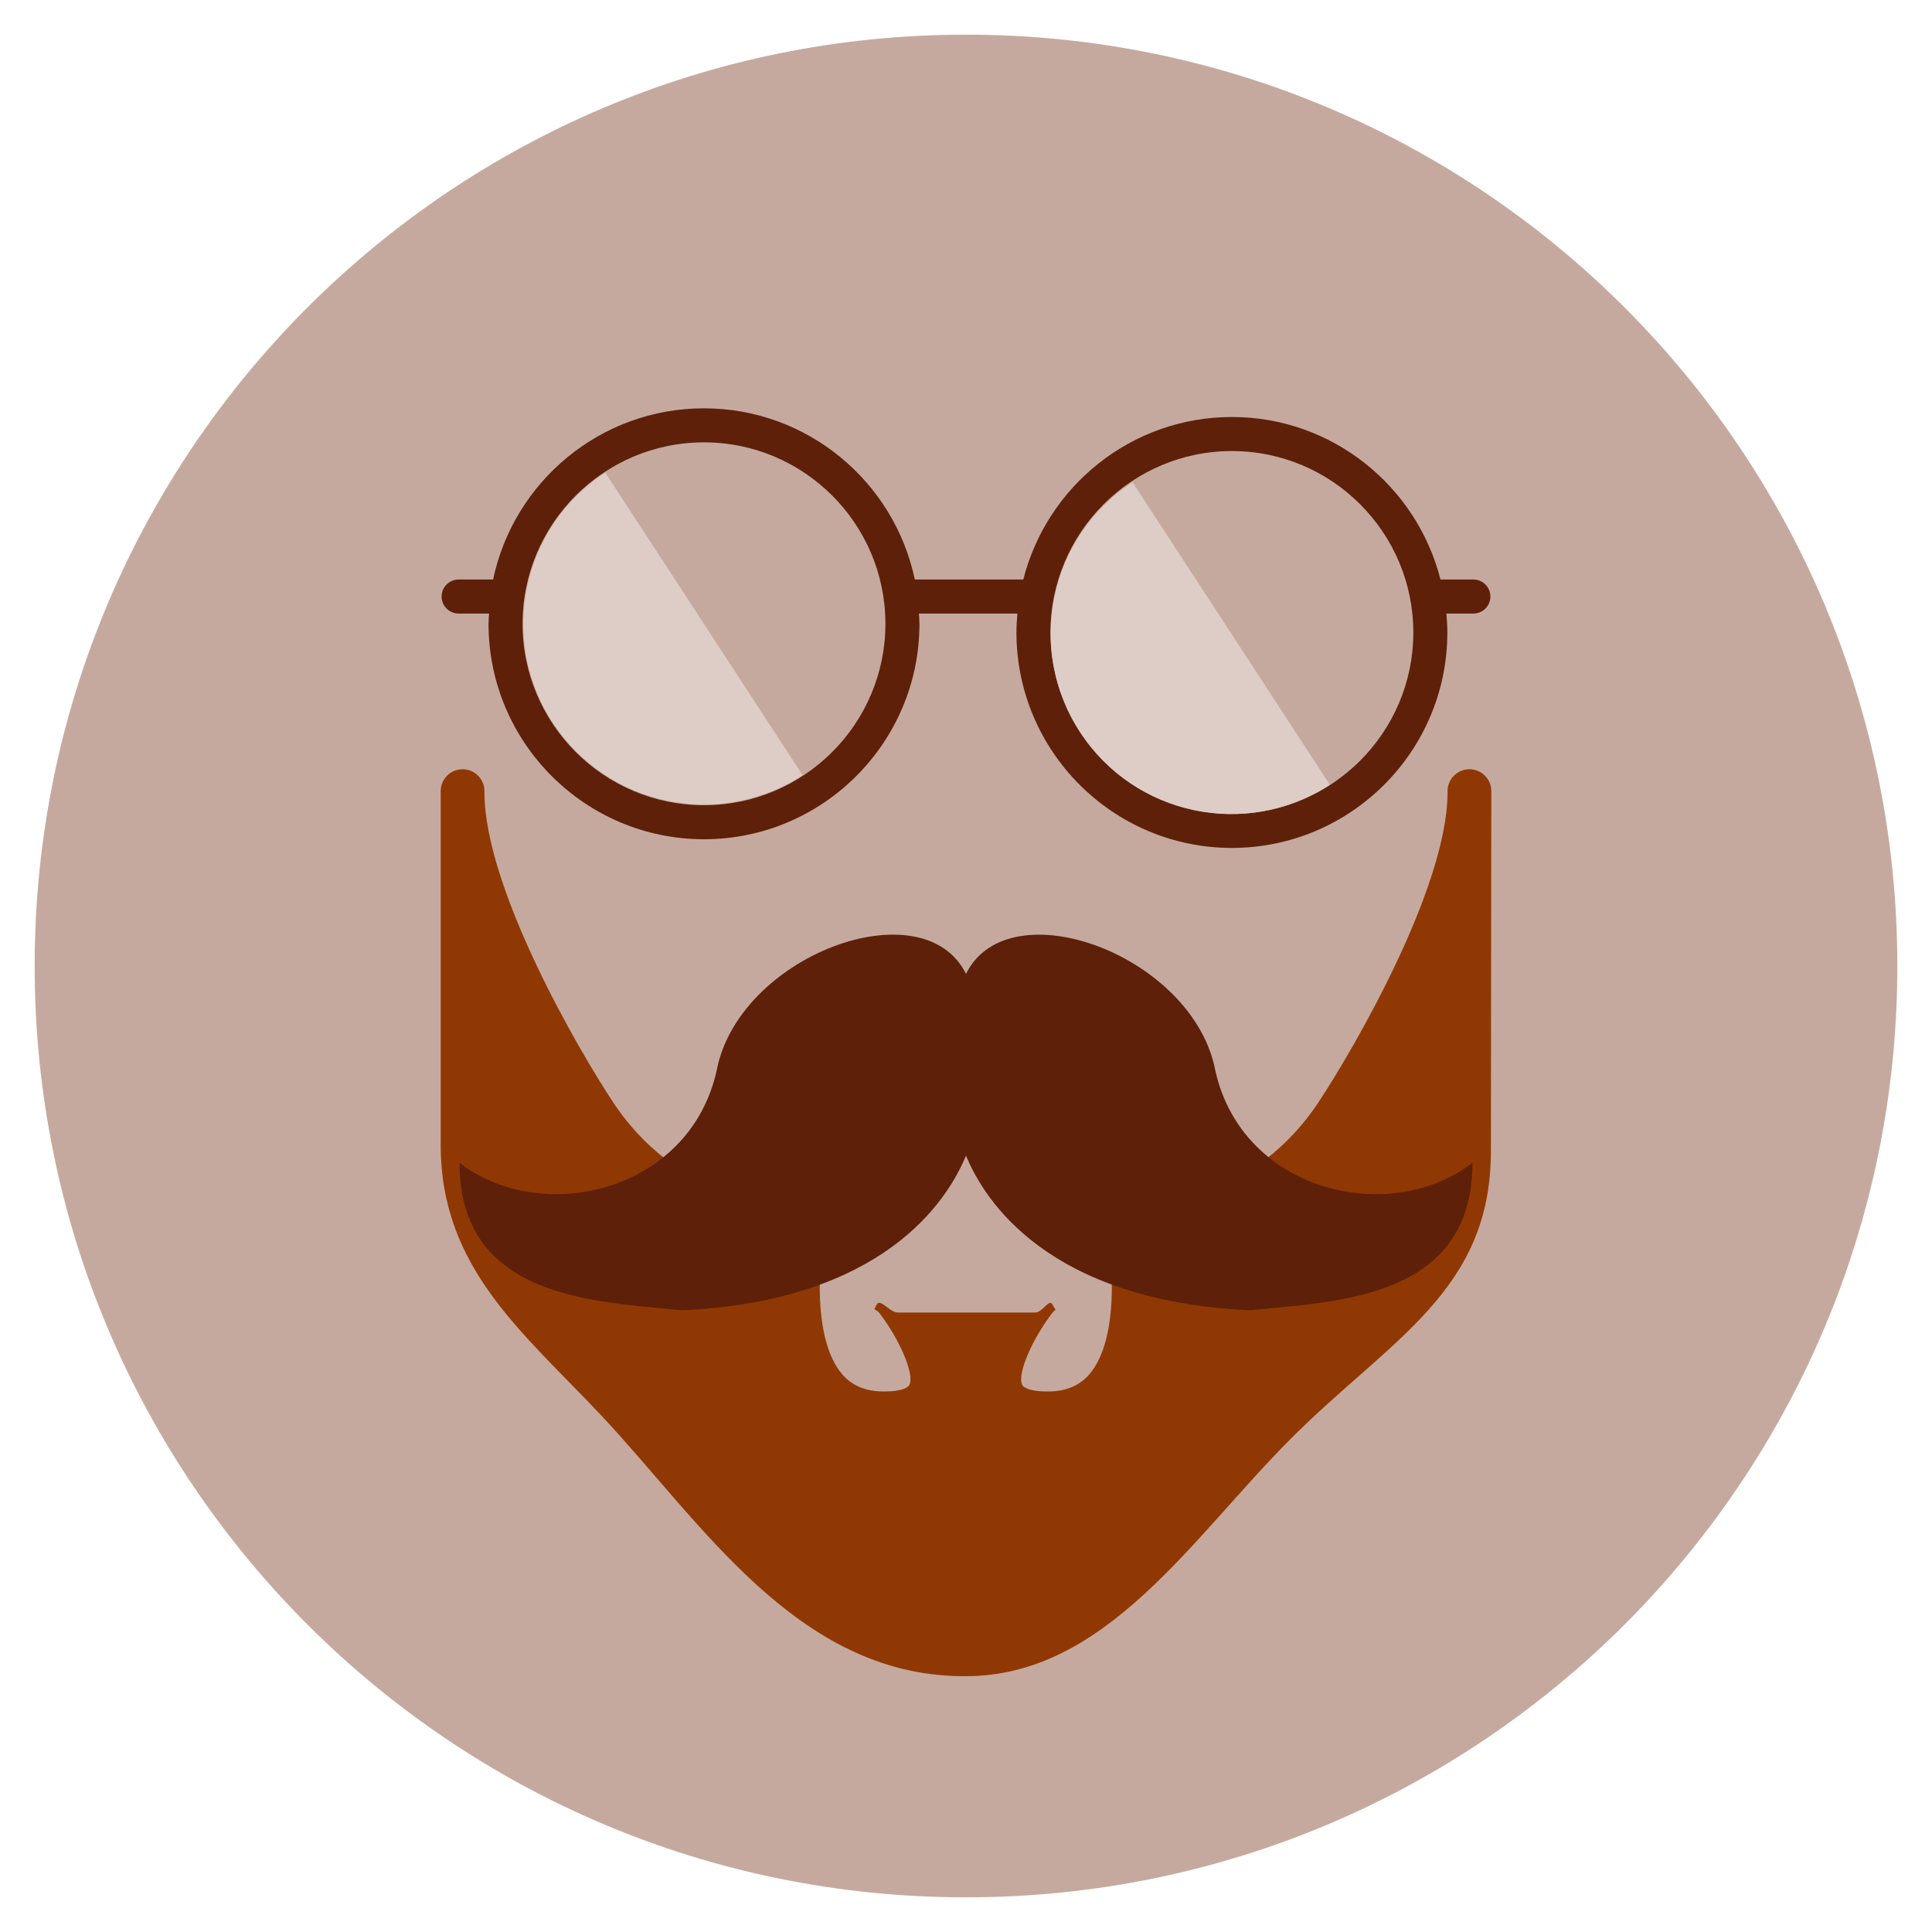
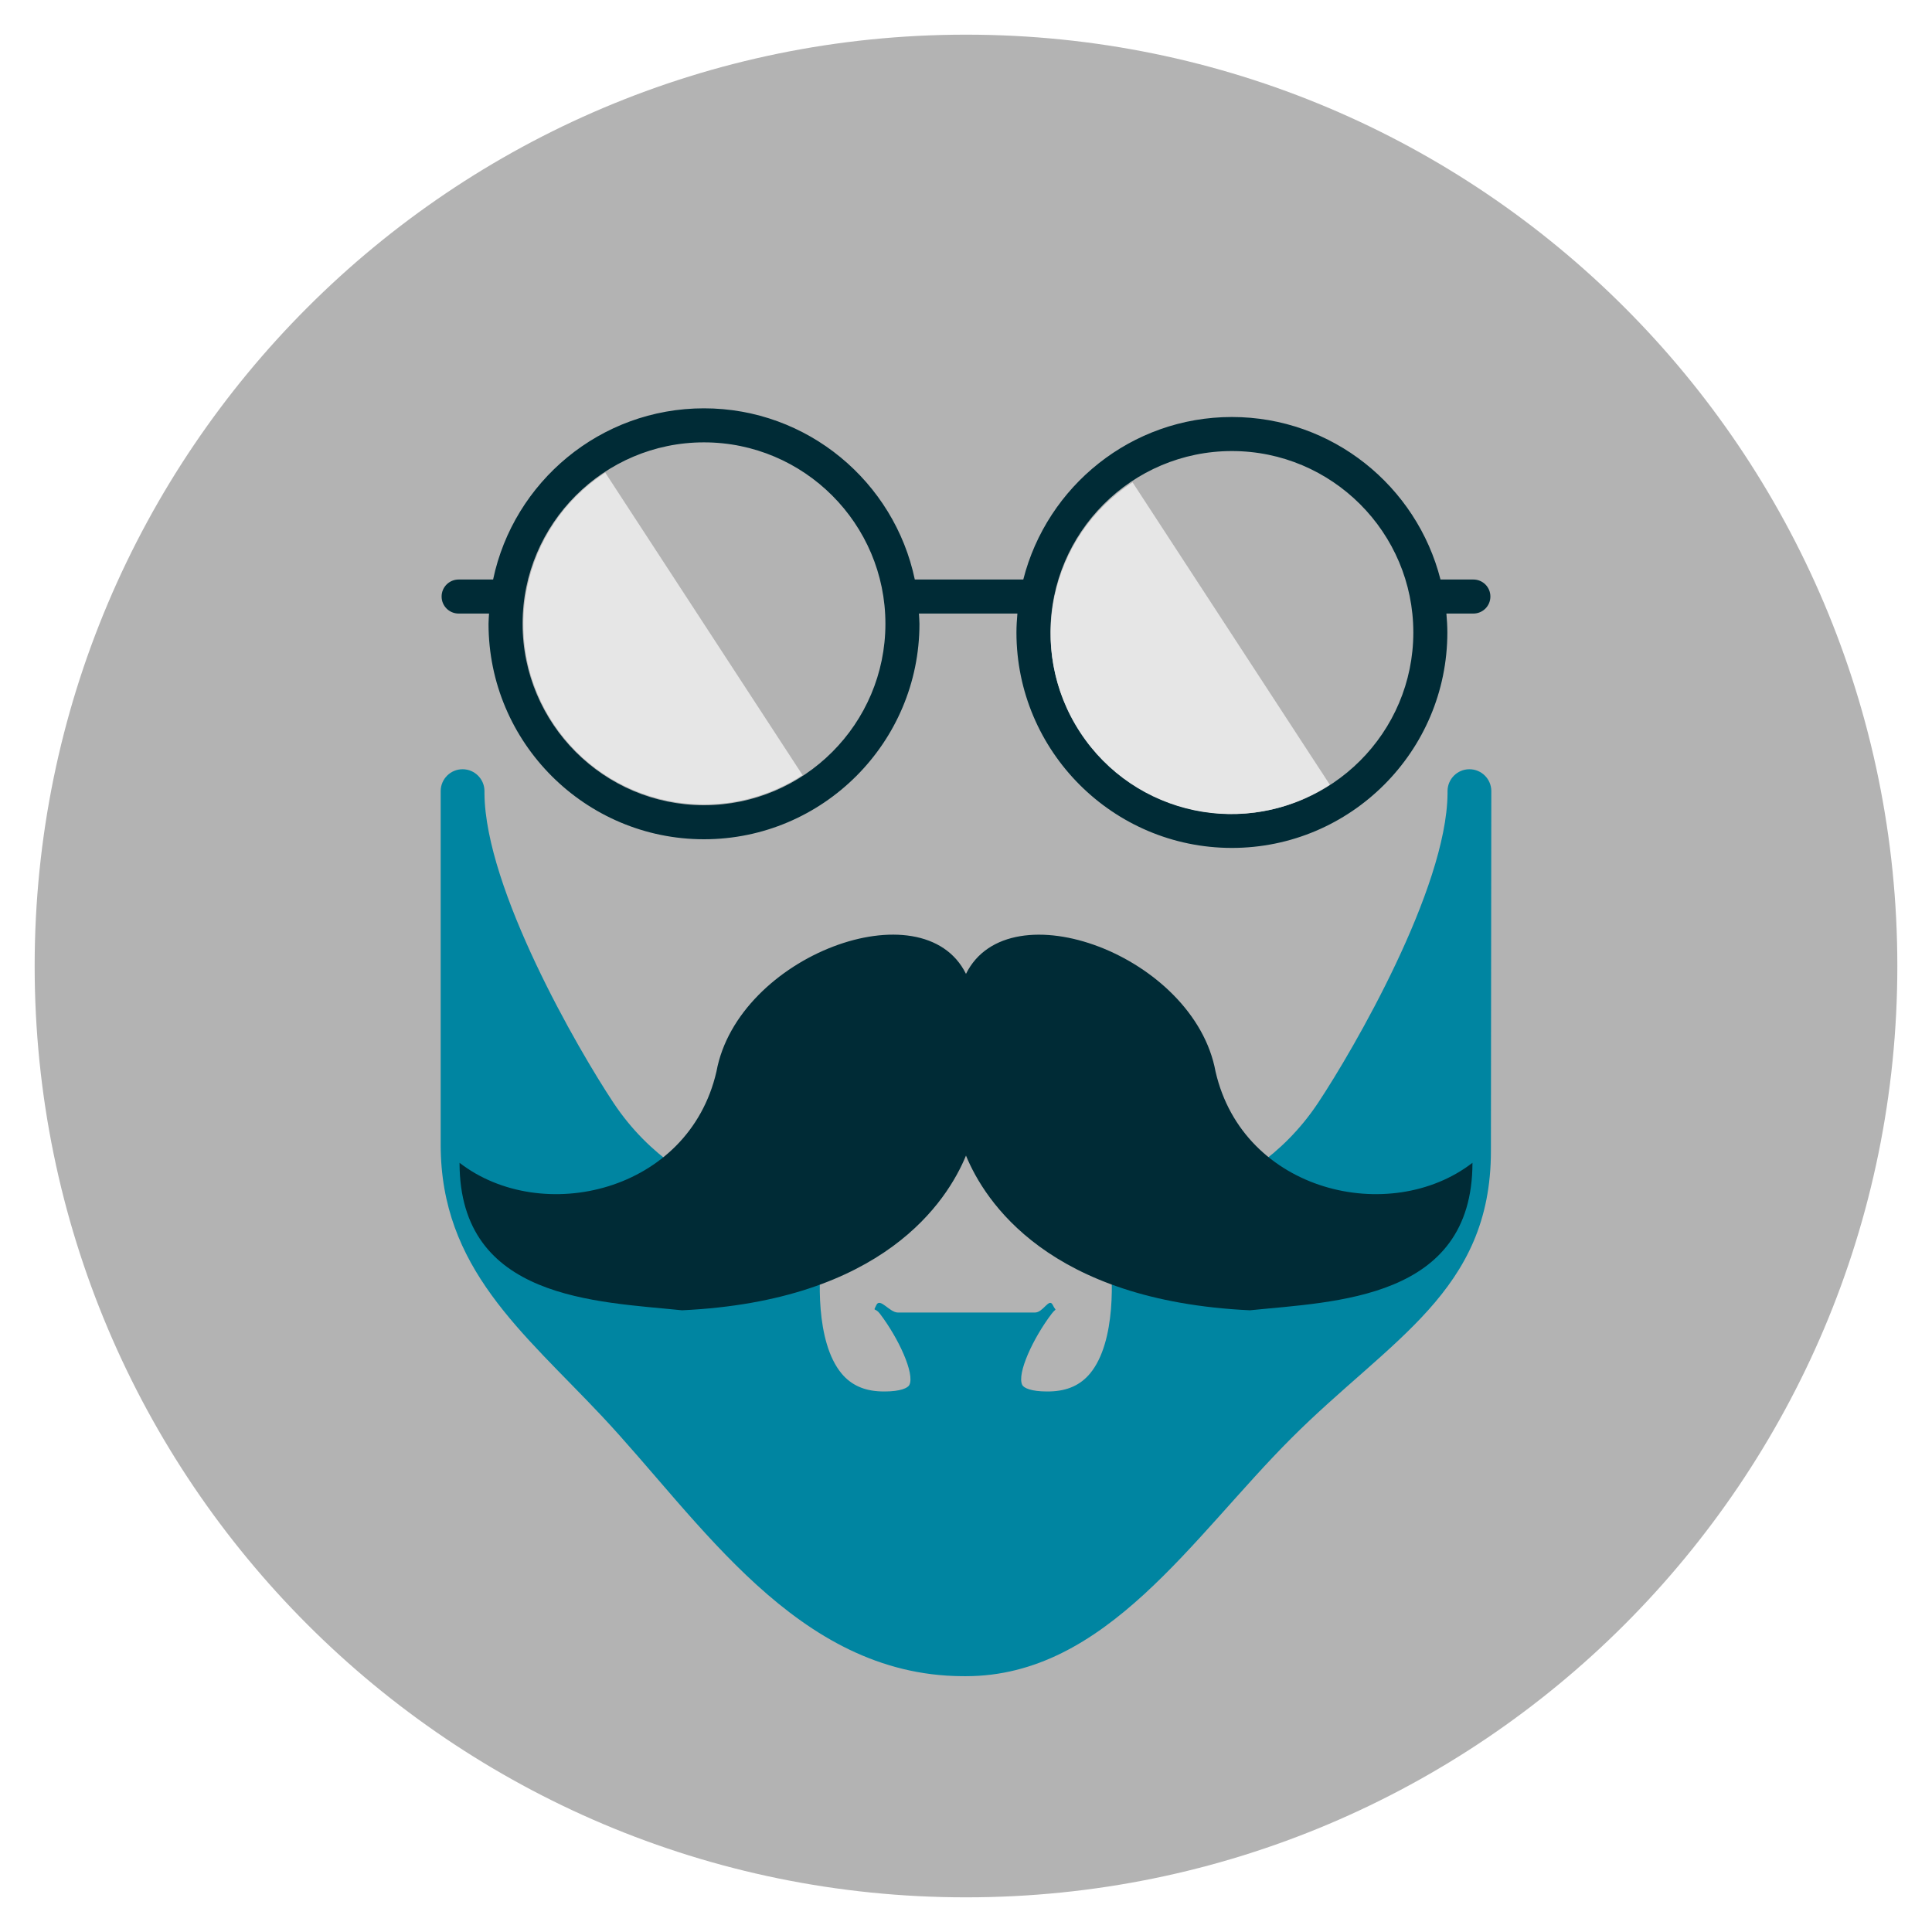
<svg xmlns="http://www.w3.org/2000/svg" width="1114.802" height="1114.802" id="svg2" version="1.1">
  <defs id="defs4" />
  <g id="layer1" transform="translate(1063.752,-557.5085)">
    <g id="g3458" transform="matrix(3.157651,0,0,3.157651,-633.3957,453.2703)" />
    <g id="g3460" transform="matrix(3.157651,0,0,3.157651,-633.3957,453.2703)" />
    <g id="g3462" transform="matrix(3.157651,0,0,3.157651,-633.3957,453.2703)" />
    <g id="g3464" transform="matrix(3.157651,0,0,3.157651,-633.3957,453.2703)" />
    <g id="g3466" transform="matrix(3.157651,0,0,3.157651,-633.3957,453.2703)" />
    <g id="g3468" transform="matrix(3.157651,0,0,3.157651,-633.3957,453.2703)" />
    <g id="g3470" transform="matrix(3.157651,0,0,3.157651,-633.3957,453.2703)" />
    <g id="g3472" transform="matrix(3.157651,0,0,3.157651,-633.3957,453.2703)" />
    <g id="g3474" transform="matrix(3.157651,0,0,3.157651,-633.3957,453.2703)" />
    <g id="g3476" transform="matrix(3.157651,0,0,3.157651,-633.3957,453.2703)" />
    <g id="g3478" transform="matrix(3.157651,0,0,3.157651,-633.3957,453.2703)" />
    <g id="g3480" transform="matrix(3.157651,0,0,3.157651,-633.3957,453.2703)" />
    <g id="g3482" transform="matrix(3.157651,0,0,3.157651,-633.3957,453.2703)" />
    <g id="g3484" transform="matrix(3.157651,0,0,3.157651,-633.3957,453.2703)" />
    <g id="g3486" transform="matrix(3.157651,0,0,3.157651,-633.3957,453.2703)" />
    <g id="g3707" transform="matrix(2.212121,0,0,2.212121,-819.9286,228.5159)">
      <g id="g3671" />
      <g id="g3673" />
      <g id="g3675" />
      <g id="g3677" />
      <g id="g3679" />
      <g id="g3681" />
      <g id="g3683" />
      <g id="g3685" />
      <g id="g3687" />
      <g id="g3689" />
      <g id="g3691" />
      <g id="g3693" />
      <g id="g3695" />
      <g id="g3697" />
      <g id="g3699" />
    </g>
-     <g id="g6821">
-       <path transform="matrix(1.076923,0,0,1.076923,144.1871,662.5947)" d="m -105.056,420.007 c 0,275.599 -223.417,499.015 -499.015,499.015 -275.599,0 -499.015,-223.417 -499.015,-499.015 0,-275.599 223.417,-499.015 499.015,-499.015 275.599,0 499.015,223.417 499.015,499.015 z" id="path5890" style="fill:#c6a99e;fill-opacity:1;stroke:none" />
-       <g transform="translate(0,44)" id="g6795">
-         <g id="g6791">
-           <path style="fill:#903803;fill-opacity:1" id="path3456" d="m -215.862,957.374 c -0.013,0 -0.028,0 -0.044,0 -6.953,0.022 -12.58,5.662 -12.59,12.615 l 0,1.56 c -0.575,54.883 -54.113,147.327 -74.697,178.328 -21.049,31.69 -49.237,46.402 -65.505,52.654 -4.234,-27.494 -17.557,-82.85 -57.245,-100.262 l -1.361,-0.597 c -22.394,-9.795 -50.51,-15.188 -79.159,-15.188 -28.653,0 -56.768,5.393 -79.194,15.201 l -1.355,0.594 c -39.673,17.405 -52.989,72.759 -57.223,100.249 -16.287,-6.252 -44.463,-20.967 -65.505,-52.651 -20.563,-30.964 -74.022,-123.388 -74.467,-178.512 l 0,-1.361 c 0,-6.956 -5.624,-12.602 -12.58,-12.631 -0.016,0 -0.035,0 -0.051,0 -6.931,0 -12.574,5.592 -12.631,12.533 l 0,204.148 c 0,71.199 47.427,108.114 92.737,156.295 57.145,60.766 112.494,149.634 207.97,150.341 l 2.296,0.01 c 0.009,0 0.006,0 0.016,0 80.927,0 130.592,-80.088 187.812,-137.314 57.229,-57.229 115.171,-84.751 115.171,-165.675 l 0.231,-206.034 c 0.003,-0.594 0.006,-1.184 0,-1.778 -0.051,-6.931 -5.69,-12.526 -12.624,-12.526 z m -218.929,348.684 c -5.545,6.656 -13.028,10.038 -22.887,10.329 -0.673,0.019 -1.326,0.028 -1.967,0.028 l -0.006,0 c -9.135,0 -13.379,-2.024 -14.238,-3.754 -3.233,-6.527 6.312,-27.105 16.998,-41.132 2.921,-3.818 2.705,-0.747 0.58,-5.054 -2.128,-4.31 -5.446,4.39 -10.252,4.39 l -79.093,0 c -4.803,0 -10.257,-8.7 -12.385,-4.396 -2.128,4.304 -0.918,1.233 1.993,5.051 10.698,14.036 20.247,34.614 17.013,41.141 -0.859,1.734 -5.106,3.754 -14.247,3.754 -0.641,0 -1.301,-0.01 -1.974,-0.028 -9.858,-0.29 -17.342,-3.669 -22.887,-10.329 -15.267,-18.34 -13.24,-57.195 -11.175,-70.605 0.038,-0.243 0.07,-0.486 0.095,-0.733 0.041,-0.407 4.37,-76.793 27.62,-84.662 23.815,-8.068 45.255,17.641 55.136,12.788 9.88,4.85 30.816,-20.855 54.631,-12.788 19.457,6.587 26.969,73.272 28.125,84.662 0.022,0.237 0.057,0.486 0.092,0.723 2.068,13.42 4.095,52.278 -11.172,70.615 z" />
-           <path style="fill:#5e2009;fill-opacity:1" id="path3291" d="m -362.364,1131.805 c -12.291,-66.886 -119.176,-106.482 -143.998,-56.352 -24.811,-50.163 -131.696,-10.568 -143.979,56.352 -16.064,69.901 -101.059,89.14 -148.247,52.664 0,79.021 79.316,80.043 128.401,85.102 116.268,-5.454 153.003,-62.987 163.825,-89.257 10.832,26.291 47.577,83.803 163.835,89.257 49.124,-5.059 128.411,-6.081 128.411,-85.102 -47.218,36.475 -132.184,17.236 -148.249,-52.664 z" />
+     <g id="g3926">
+       <path transform="matrix(1.076923,0,0,1.076923,144.1871,662.5947)" d="m -105.056,420.007 a 499.015,499.015 0 1 1 -998.031,0 499.015,499.015 0 1 1 998.031,0 z" id="path5890" style="fill:#b3b3b3;fill-opacity:1;stroke:none" />
+       <g id="g3900">
+         <g id="g6791" transform="translate(0,44)">
+           <path style="fill:#0085a1;fill-opacity:1" id="path3456" d="m -215.862,957.374 c -0.013,0 -0.028,0 -0.044,0 -6.953,0.022 -12.58,5.662 -12.59,12.615 l 0,1.56 c -0.575,54.883 -54.113,147.327 -74.697,178.328 -21.049,31.69 -49.237,46.402 -65.505,52.654 -4.234,-27.494 -17.557,-82.85 -57.245,-100.262 l -1.361,-0.597 c -22.394,-9.795 -50.51,-15.188 -79.159,-15.188 -28.653,0 -56.768,5.393 -79.194,15.201 l -1.355,0.594 c -39.673,17.405 -52.989,72.759 -57.223,100.249 -16.287,-6.252 -44.463,-20.967 -65.505,-52.651 -20.563,-30.964 -74.022,-123.388 -74.467,-178.512 l 0,-1.361 c 0,-6.956 -5.624,-12.602 -12.58,-12.631 -0.016,0 -0.035,0 -0.051,0 -6.931,0 -12.574,5.592 -12.631,12.533 l 0,204.148 c 0,71.199 47.427,108.114 92.737,156.295 57.145,60.766 112.494,149.634 207.97,150.341 l 2.296,0.01 c 0.009,0 0.006,0 0.016,0 80.927,0 130.592,-80.088 187.812,-137.314 57.229,-57.229 115.171,-84.751 115.171,-165.675 l 0.231,-206.034 c 0.003,-0.594 0.006,-1.184 0,-1.778 -0.051,-6.931 -5.69,-12.526 -12.624,-12.526 z m -218.929,348.684 c -5.545,6.656 -13.028,10.038 -22.887,10.329 -0.673,0.019 -1.326,0.028 -1.967,0.028 l -0.006,0 c -9.135,0 -13.379,-2.024 -14.238,-3.754 -3.233,-6.527 6.312,-27.105 16.998,-41.132 2.921,-3.818 2.705,-0.747 0.58,-5.054 -2.128,-4.31 -5.446,4.39 -10.252,4.39 l -79.093,0 c -4.803,0 -10.257,-8.7 -12.385,-4.396 -2.128,4.304 -0.918,1.233 1.993,5.051 10.698,14.036 20.247,34.614 17.013,41.141 -0.859,1.734 -5.106,3.754 -14.247,3.754 -0.641,0 -1.301,-0.01 -1.974,-0.028 -9.858,-0.29 -17.342,-3.669 -22.887,-10.329 -15.267,-18.34 -13.24,-57.195 -11.175,-70.605 0.038,-0.243 0.07,-0.486 0.095,-0.733 0.041,-0.407 4.37,-76.793 27.62,-84.662 23.815,-8.068 45.255,17.641 55.136,12.788 9.88,4.85 30.816,-20.855 54.631,-12.788 19.457,6.587 26.969,73.272 28.125,84.662 0.022,0.237 0.057,0.486 0.092,0.723 2.068,13.42 4.095,52.278 -11.172,70.615 z" />
+           <path style="fill:#002b36;fill-opacity:1" id="path3291" d="m -362.364,1131.805 c -12.291,-66.886 -119.176,-106.482 -143.998,-56.352 -24.811,-50.163 -131.696,-10.568 -143.979,56.352 -16.064,69.901 -101.059,89.14 -148.247,52.664 0,79.021 79.316,80.043 128.401,85.102 116.268,-5.454 153.003,-62.987 163.825,-89.257 10.832,26.291 47.577,83.803 163.835,89.257 49.124,-5.059 128.411,-6.081 128.411,-85.102 -47.218,36.475 -132.184,17.236 -148.249,-52.664 z" />
        </g>
-         <g id="g6769">
-           <path transform="matrix(0.1140728,0.1748587,-0.1748587,0.1140728,-515.2284,931.2112)" d="m -105.056,420.007 c 0,275.599 -223.417,499.015 -499.015,499.015 -275.599,0 -499.015,-223.417 -499.015,-499.015 0,0 0,-1e-5 0,-2e-5 l 499.015,2e-5 z" id="path5890-0" style="fill:#decdc7;fill-opacity:1;stroke:none" />
-           <g style="fill:#5e2009;fill-opacity:1" transform="matrix(9.820337,0,0,9.820337,-808.9354,573.3536)" id="g5869">
-             <g style="fill:#5e2009;fill-opacity:1" id="g5829">
-               <path style="fill:#5e2009;fill-opacity:1" d="m 1,29.957 h 1.787 c -0.009,0.201 -0.03,0.398 -0.03,0.602 0,6.979 5.679,12.66 12.66,12.66 6.981,0 12.66,-5.681 12.66,-12.66 0,-0.203 -0.021,-0.4 -0.03,-0.602 h 5.785 c -0.031,0.367 -0.056,0.736 -0.056,1.111 0,6.98 5.679,12.66 12.659,12.66 6.981,0 12.66,-5.68 12.66,-12.66 0,-0.375 -0.023,-0.744 -0.056,-1.111 h 1.585 c 0.553,0 1,-0.447 1,-1 0,-0.553 -0.447,-1 -1,-1 h -1.932 c -1.393,-5.479 -6.352,-9.549 -12.258,-9.549 -5.904,0 -10.865,4.07 -12.256,9.549 H 27.804 C 26.601,22.221 21.505,17.898 15.415,17.898 9.325,17.898 4.229,22.22 3.026,27.957 H 1 c -0.552,0 -1,0.447 -1,1 0,0.553 0.448,1 1,1 z m 45.436,-9.548 c 5.879,0 10.66,4.781 10.66,10.66 0,5.878 -4.781,10.66 -10.66,10.66 -5.877,0 -10.659,-4.782 -10.659,-10.66 -10e-4,-5.88 4.782,-10.66 10.659,-10.66 z M 15.417,19.898 c 5.878,0 10.66,4.781 10.66,10.66 0,5.877 -4.782,10.66 -10.66,10.66 -5.878,0 -10.66,-4.783 -10.66,-10.66 0,-5.878 4.782,-10.66 10.66,-10.66 z" id="path5831" />
+         <g id="g3878">
+           <path transform="matrix(0.1140728,0.1748587,-0.1748587,0.1140728,-515.2284,975.2112)" d="m -105.056,420.007 a 499.015,499.015 0 1 1 -998.031,-2e-5 l 499.015,2e-5 z" id="path5890-0" style="fill:#e6e6e6;fill-opacity:1;stroke:none" />
+           <g style="fill:#002b36;fill-opacity:1" transform="matrix(9.820337,0,0,9.820337,-808.9354,617.3536)" id="g5869">
+             <g style="fill:#002b36;fill-opacity:1" id="g5829">
+               <path style="fill:#002b36;fill-opacity:1" d="m 1,29.957 h 1.787 c -0.009,0.201 -0.03,0.398 -0.03,0.602 0,6.979 5.679,12.66 12.66,12.66 6.981,0 12.66,-5.681 12.66,-12.66 0,-0.203 -0.021,-0.4 -0.03,-0.602 h 5.785 c -0.031,0.367 -0.056,0.736 -0.056,1.111 0,6.98 5.679,12.66 12.659,12.66 6.981,0 12.66,-5.68 12.66,-12.66 0,-0.375 -0.023,-0.744 -0.056,-1.111 h 1.585 c 0.553,0 1,-0.447 1,-1 0,-0.553 -0.447,-1 -1,-1 h -1.932 c -1.393,-5.479 -6.352,-9.549 -12.258,-9.549 -5.904,0 -10.865,4.07 -12.256,9.549 H 27.804 C 26.601,22.221 21.505,17.898 15.415,17.898 9.325,17.898 4.229,22.22 3.026,27.957 H 1 c -0.552,0 -1,0.447 -1,1 0,0.553 0.448,1 1,1 z m 45.436,-9.548 c 5.879,0 10.66,4.781 10.66,10.66 0,5.878 -4.781,10.66 -10.66,10.66 -5.877,0 -10.659,-4.782 -10.659,-10.66 -10e-4,-5.88 4.782,-10.66 10.659,-10.66 z M 15.417,19.898 c 5.878,0 10.66,4.781 10.66,10.66 0,5.877 -4.782,10.66 -10.66,10.66 -5.878,0 -10.66,-4.783 -10.66,-10.66 0,-5.878 4.782,-10.66 10.66,-10.66 z" id="path5831" />
            </g>
-             <g style="fill:#5e2009;fill-opacity:1" id="g5833" />
-             <g style="fill:#5e2009;fill-opacity:1" id="g5835" />
-             <g style="fill:#5e2009;fill-opacity:1" id="g5837" />
-             <g style="fill:#5e2009;fill-opacity:1" id="g5839" />
-             <g style="fill:#5e2009;fill-opacity:1" id="g5841" />
-             <g style="fill:#5e2009;fill-opacity:1" id="g5843" />
-             <g style="fill:#5e2009;fill-opacity:1" id="g5845" />
-             <g style="fill:#5e2009;fill-opacity:1" id="g5847" />
-             <g style="fill:#5e2009;fill-opacity:1" id="g5849" />
-             <g style="fill:#5e2009;fill-opacity:1" id="g5851" />
-             <g style="fill:#5e2009;fill-opacity:1" id="g5853" />
-             <g style="fill:#5e2009;fill-opacity:1" id="g5855" />
-             <g style="fill:#5e2009;fill-opacity:1" id="g5857" />
-             <g style="fill:#5e2009;fill-opacity:1" id="g5859" />
-             <g style="fill:#5e2009;fill-opacity:1" id="g5861" />
+             <g style="fill:#002b36;fill-opacity:1" id="g5833" />
+             <g style="fill:#002b36;fill-opacity:1" id="g5835" />
+             <g style="fill:#002b36;fill-opacity:1" id="g5837" />
+             <g style="fill:#002b36;fill-opacity:1" id="g5839" />
+             <g style="fill:#002b36;fill-opacity:1" id="g5841" />
+             <g style="fill:#002b36;fill-opacity:1" id="g5843" />
+             <g style="fill:#002b36;fill-opacity:1" id="g5845" />
+             <g style="fill:#002b36;fill-opacity:1" id="g5847" />
+             <g style="fill:#002b36;fill-opacity:1" id="g5849" />
+             <g style="fill:#002b36;fill-opacity:1" id="g5851" />
+             <g style="fill:#002b36;fill-opacity:1" id="g5853" />
+             <g style="fill:#002b36;fill-opacity:1" id="g5855" />
+             <g style="fill:#002b36;fill-opacity:1" id="g5857" />
+             <g style="fill:#002b36;fill-opacity:1" id="g5859" />
+             <g style="fill:#002b36;fill-opacity:1" id="g5861" />
          </g>
-           <path transform="matrix(0.1140728,0.1748587,-0.1748587,0.1140728,-210.9746,936.7807)" d="m -105.056,420.007 c 0,275.599 -223.417,499.015 -499.015,499.015 -275.599,0 -499.015,-223.417 -499.015,-499.015 0,0 0,-1e-5 0,-2e-5 l 499.015,2e-5 z" id="path5890-0-5" style="fill:#decdc7;fill-opacity:1;stroke:none" />
+           <path transform="matrix(0.1140728,0.1748587,-0.1748587,0.1140728,-210.9746,980.7807)" d="m -105.056,420.007 a 499.015,499.015 0 1 1 -998.031,-2e-5 l 499.015,2e-5 z" id="path5890-0-5" style="fill:#e6e6e6;fill-opacity:1;stroke:none" />
        </g>
      </g>
    </g>
  </g>
</svg>
